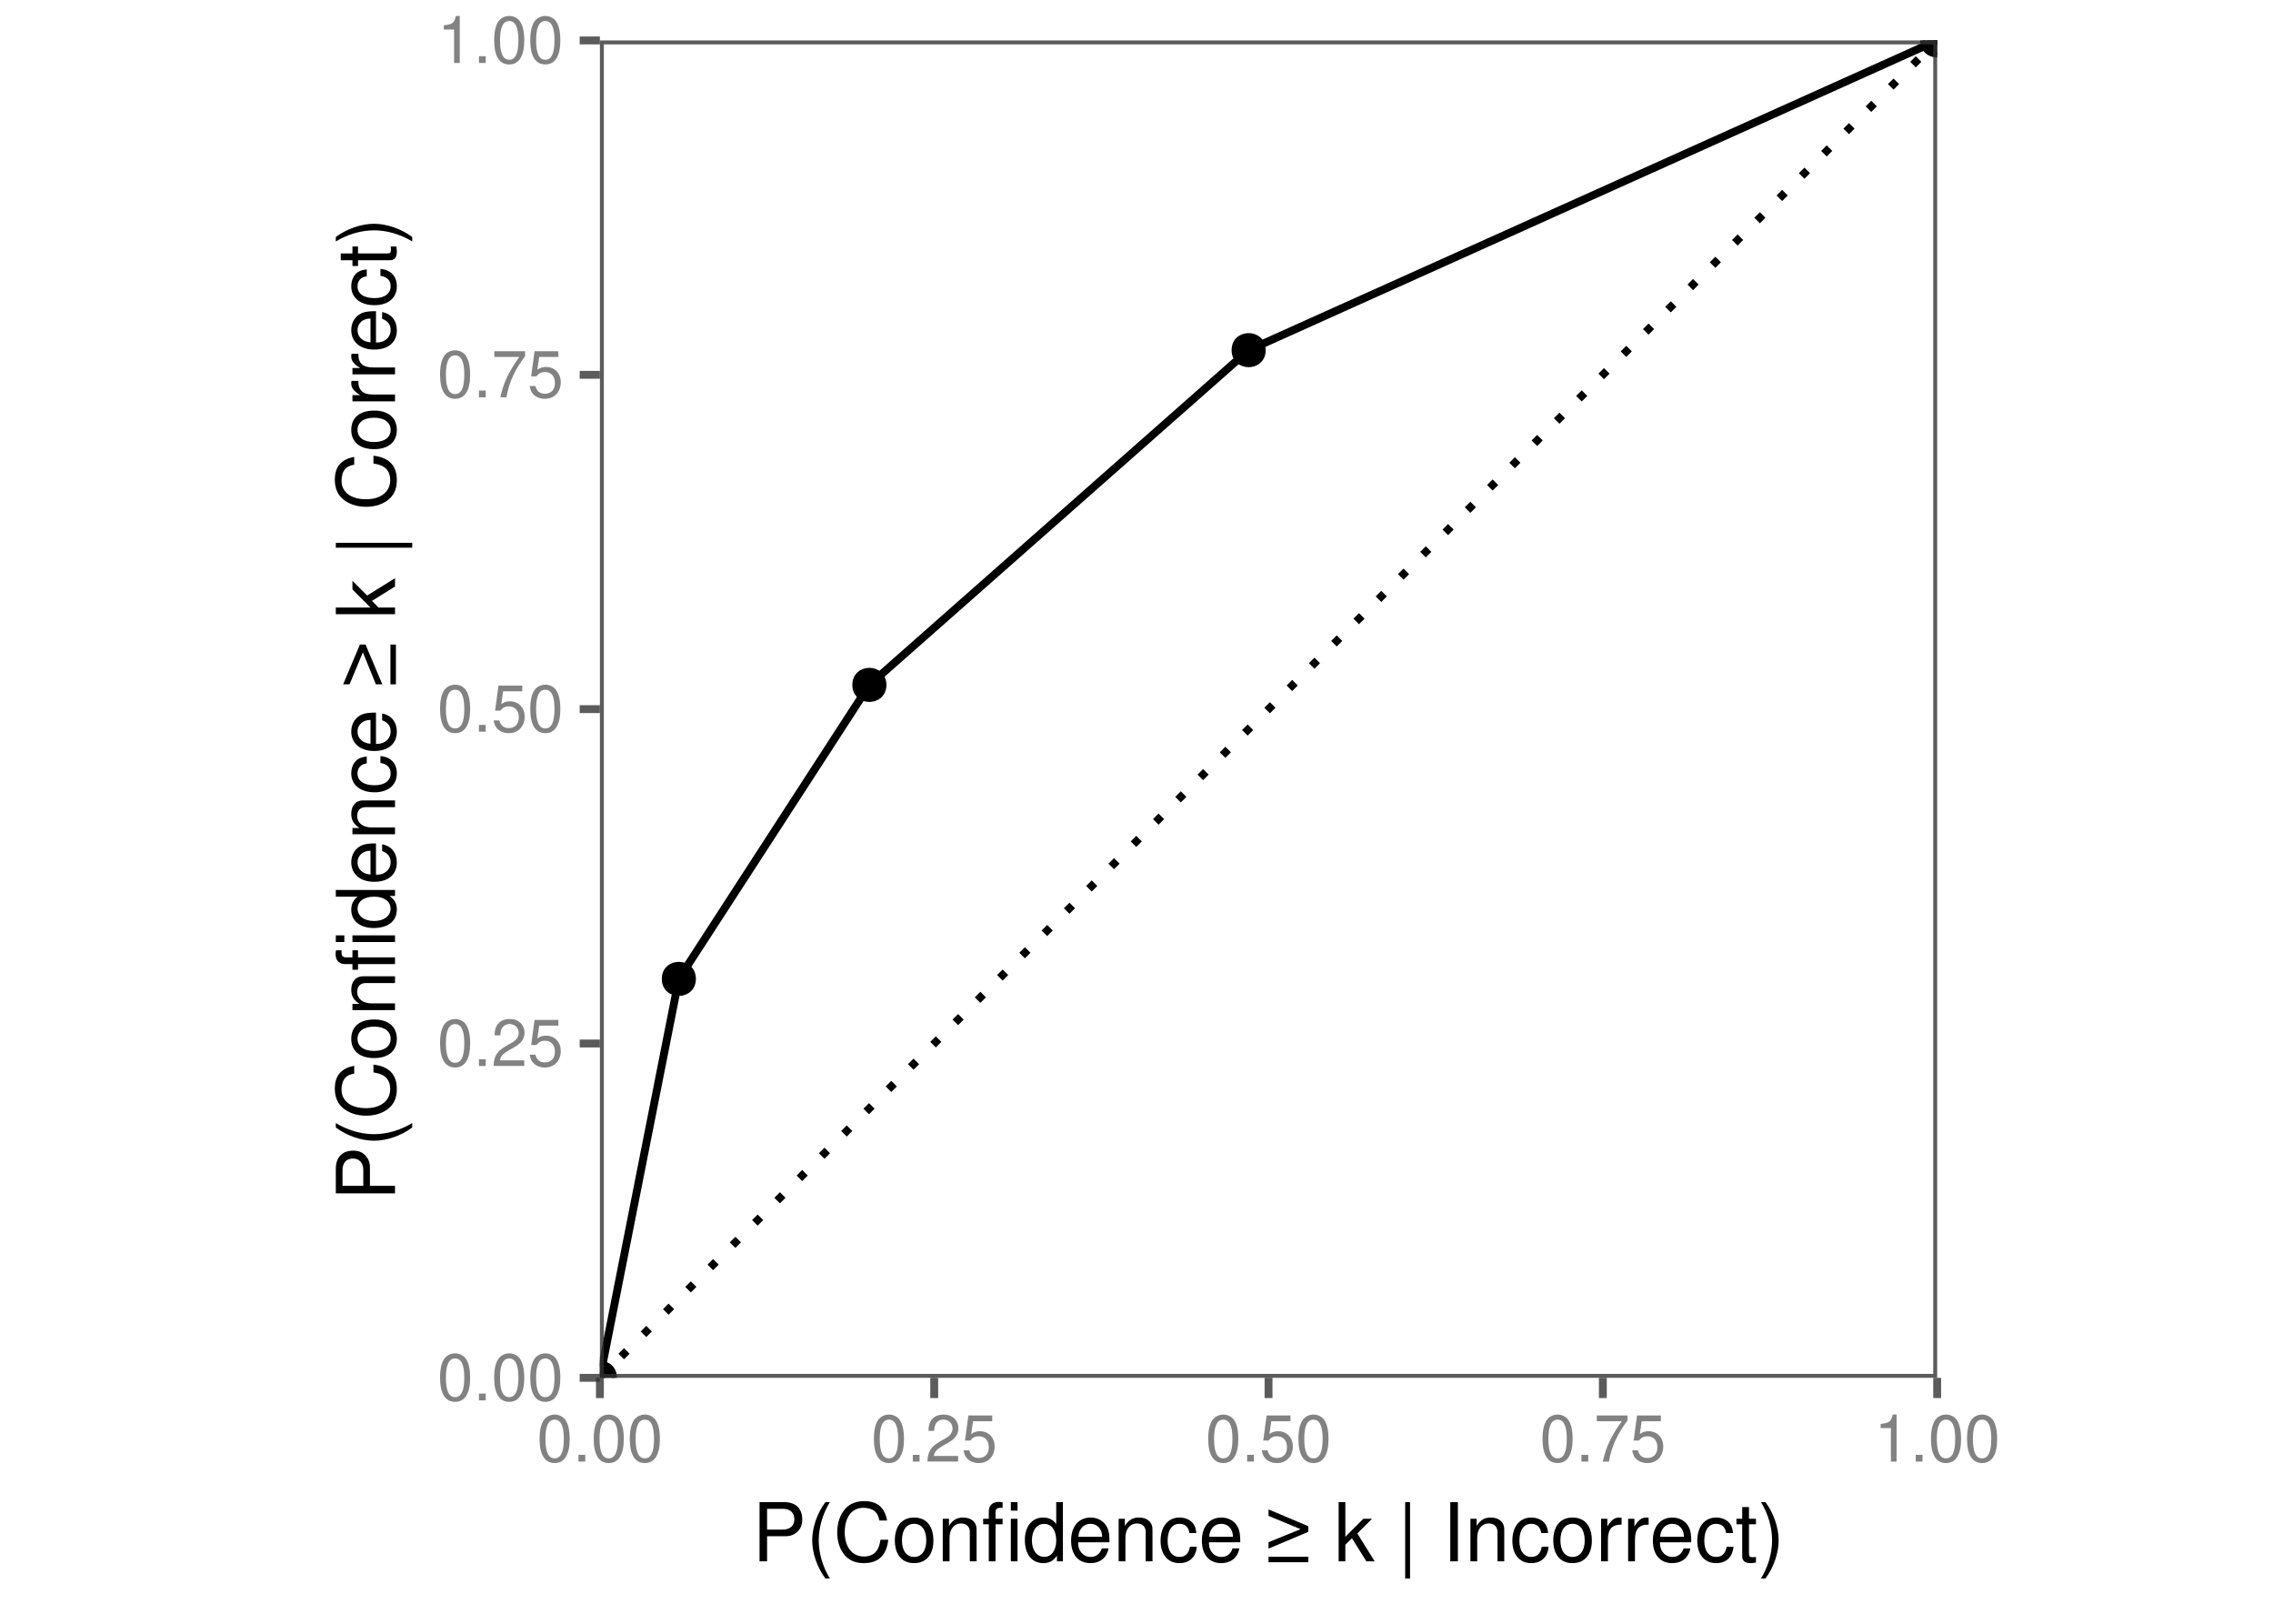
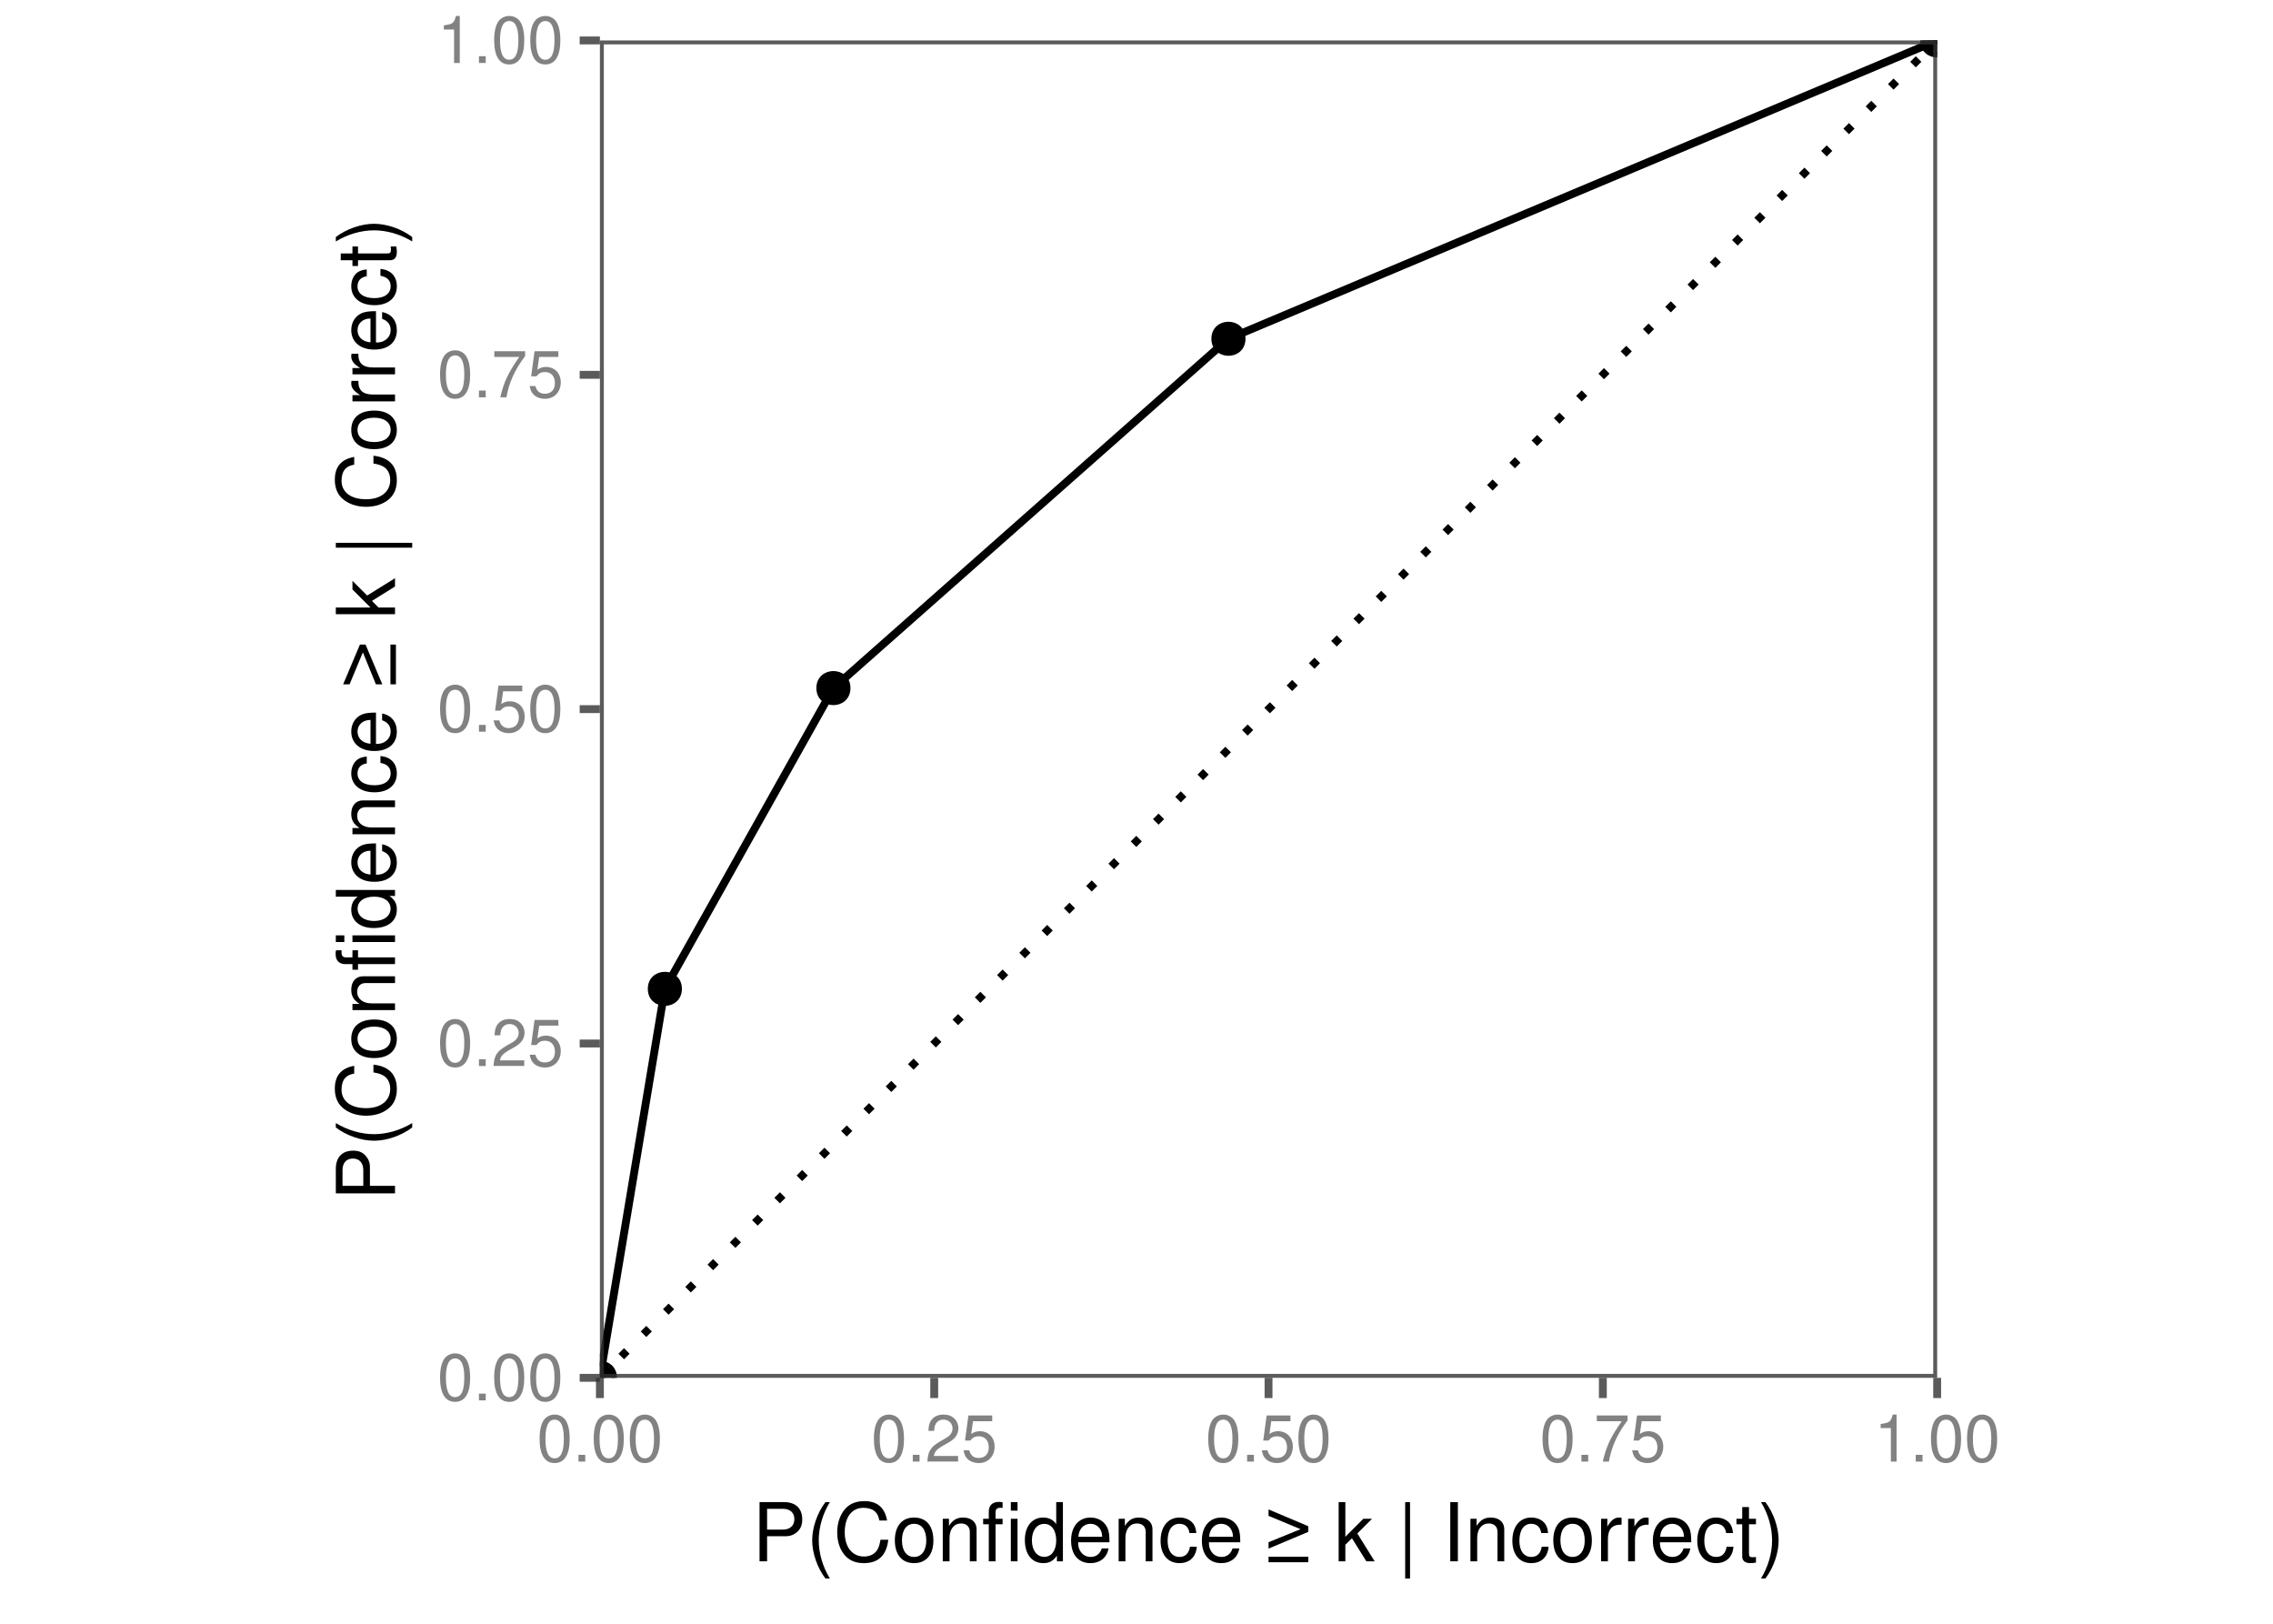
<svg xmlns="http://www.w3.org/2000/svg" xmlns:xlink="http://www.w3.org/1999/xlink" width="504pt" height="360pt" viewBox="0 0 504 360">
  <defs>
    <g>
      <g id="glyph-0-0">
        <path d="M 3.969 -10.422 C 3.016 -10.422 2.141 -9.984 1.609 -9.281 C 0.953 -8.359 0.625 -6.969 0.625 -5.047 C 0.625 -1.531 1.766 0.328 3.969 0.328 C 6.125 0.328 7.297 -1.531 7.297 -4.953 C 7.297 -6.969 6.984 -8.328 6.312 -9.281 C 5.781 -10 4.922 -10.422 3.969 -10.422 Z M 3.969 -9.297 C 5.328 -9.297 6 -7.891 6 -5.078 C 6 -2.109 5.344 -0.719 3.938 -0.719 C 2.594 -0.719 1.922 -2.156 1.922 -5.031 C 1.922 -7.891 2.594 -9.297 3.969 -9.297 Z M 3.969 -9.297 " />
      </g>
      <g id="glyph-0-1">
        <path d="M 2.75 -1.5 L 1.25 -1.5 L 1.25 0 L 2.75 0 Z M 2.75 -1.5 " />
      </g>
      <g id="glyph-0-2">
        <path d="M 7.297 -1.25 L 1.922 -1.25 C 2.047 -2.125 2.5 -2.672 3.766 -3.422 L 5.203 -4.234 C 6.625 -5.031 7.359 -6.094 7.359 -7.375 C 7.359 -8.234 7.016 -9.047 6.406 -9.609 C 5.812 -10.156 5.062 -10.422 4.094 -10.422 C 2.797 -10.422 1.828 -9.953 1.266 -9.062 C 0.906 -8.516 0.75 -7.859 0.719 -6.812 L 1.984 -6.812 C 2.031 -7.516 2.125 -7.938 2.297 -8.281 C 2.625 -8.922 3.281 -9.312 4.047 -9.312 C 5.203 -9.312 6.062 -8.469 6.062 -7.344 C 6.062 -6.516 5.594 -5.797 4.688 -5.266 L 3.359 -4.5 C 1.219 -3.266 0.609 -2.297 0.484 -0.016 L 7.297 -0.016 Z M 7.297 -1.25 " />
      </g>
      <g id="glyph-0-3">
        <path d="M 6.859 -10.219 L 1.578 -10.219 L 0.828 -4.656 L 1.984 -4.656 C 2.578 -5.359 3.062 -5.609 3.875 -5.609 C 5.25 -5.609 6.094 -4.672 6.094 -3.156 C 6.094 -1.688 5.25 -0.797 3.859 -0.797 C 2.75 -0.797 2.078 -1.359 1.766 -2.5 L 0.5 -2.5 C 0.672 -1.672 0.828 -1.266 1.125 -0.891 C 1.703 -0.109 2.734 0.328 3.891 0.328 C 5.953 0.328 7.391 -1.172 7.391 -3.328 C 7.391 -5.344 6.047 -6.734 4.094 -6.734 C 3.375 -6.734 2.797 -6.547 2.203 -6.109 L 2.609 -8.953 L 6.859 -8.953 Z M 6.859 -10.219 " />
      </g>
      <g id="glyph-0-4">
        <path d="M 7.484 -10.219 L 0.656 -10.219 L 0.656 -8.953 L 6.188 -8.953 C 3.75 -5.484 2.75 -3.359 1.984 0 L 3.344 0 C 3.906 -3.266 5.188 -6.078 7.484 -9.141 Z M 7.484 -10.219 " />
      </g>
      <g id="glyph-0-5">
        <path d="M 3.734 -7.422 L 3.734 0 L 5 0 L 5 -10.422 L 4.156 -10.422 C 3.719 -8.812 3.422 -8.594 1.469 -8.344 L 1.469 -7.422 Z M 3.734 -7.422 " />
      </g>
      <g id="glyph-1-0">
        <path d="M 3.312 -5.562 L 7.438 -5.562 C 8.453 -5.562 9.266 -5.875 9.969 -6.5 C 10.766 -7.219 11.109 -8.062 11.109 -9.266 C 11.109 -11.734 9.641 -13.125 7.062 -13.125 L 1.641 -13.125 L 1.641 0 L 3.312 0 Z M 3.312 -7.031 L 3.312 -11.641 L 6.797 -11.641 C 8.406 -11.641 9.359 -10.781 9.359 -9.344 C 9.359 -7.906 8.406 -7.031 6.797 -7.031 Z M 3.312 -7.031 " />
      </g>
      <g id="glyph-1-1">
        <path d="M 4.25 -13.125 C 2.453 -10.766 1.312 -7.484 1.312 -4.656 C 1.312 -1.812 2.453 1.453 4.25 3.812 L 5.234 3.812 C 3.656 1.234 2.766 -1.781 2.766 -4.656 C 2.766 -7.531 3.656 -10.562 5.234 -13.125 Z M 4.25 -13.125 " />
      </g>
      <g id="glyph-1-2">
        <path d="M 11.922 -9.047 C 11.391 -11.938 9.734 -13.344 6.859 -13.344 C 5.094 -13.344 3.672 -12.781 2.703 -11.703 C 1.516 -10.406 0.859 -8.531 0.859 -6.406 C 0.859 -4.25 1.531 -2.391 2.75 -1.109 C 3.781 -0.078 5.078 0.406 6.781 0.406 C 9.984 0.406 11.797 -1.312 12.188 -4.781 L 10.453 -4.781 C 10.312 -3.891 10.141 -3.281 9.859 -2.75 C 9.328 -1.672 8.203 -1.062 6.797 -1.062 C 4.188 -1.062 2.531 -3.156 2.531 -6.422 C 2.531 -9.797 4.109 -11.859 6.656 -11.859 C 7.719 -11.859 8.719 -11.562 9.25 -11.031 C 9.734 -10.578 10.016 -10.047 10.203 -9.047 Z M 11.922 -9.047 " />
      </g>
      <g id="glyph-1-3">
        <path d="M 4.891 -9.703 C 2.234 -9.703 0.641 -7.812 0.641 -4.641 C 0.641 -1.453 2.234 0.406 4.906 0.406 C 7.578 0.406 9.188 -1.469 9.188 -4.578 C 9.188 -7.844 7.625 -9.703 4.891 -9.703 Z M 4.906 -8.312 C 6.609 -8.312 7.609 -6.938 7.609 -4.594 C 7.609 -2.359 6.562 -0.969 4.906 -0.969 C 3.234 -0.969 2.219 -2.359 2.219 -4.641 C 2.219 -6.938 3.234 -8.312 4.906 -8.312 Z M 4.906 -8.312 " />
      </g>
      <g id="glyph-1-4">
        <path d="M 1.266 -9.438 L 1.266 0 L 2.766 0 L 2.766 -5.203 C 2.766 -7.125 3.781 -8.391 5.328 -8.391 C 6.516 -8.391 7.266 -7.672 7.266 -6.531 L 7.266 0 L 8.766 0 L 8.766 -7.125 C 8.766 -8.688 7.594 -9.703 5.781 -9.703 C 4.375 -9.703 3.469 -9.156 2.641 -7.844 L 2.641 -9.438 Z M 1.266 -9.438 " />
      </g>
      <g id="glyph-1-5">
        <path d="M 4.531 -9.438 L 2.969 -9.438 L 2.969 -10.906 C 2.969 -11.531 3.312 -11.859 4.016 -11.859 C 4.141 -11.859 4.188 -11.859 4.531 -11.844 L 4.531 -13.078 C 4.188 -13.156 4 -13.172 3.688 -13.172 C 2.297 -13.172 1.469 -12.391 1.469 -11.031 L 1.469 -9.438 L 0.219 -9.438 L 0.219 -8.203 L 1.469 -8.203 L 1.469 0 L 2.969 0 L 2.969 -8.203 L 4.531 -8.203 Z M 7.844 -9.438 L 6.359 -9.438 L 6.359 0 L 7.844 0 Z M 7.844 -13.125 L 6.359 -13.125 L 6.359 -11.234 L 7.844 -11.234 Z M 7.844 -13.125 " />
      </g>
      <g id="glyph-1-6">
        <path d="M 8.906 -13.125 L 7.422 -13.125 L 7.422 -8.25 C 6.781 -9.203 5.781 -9.703 4.516 -9.703 C 2.062 -9.703 0.469 -7.734 0.469 -4.734 C 0.469 -1.547 2.016 0.406 4.578 0.406 C 5.875 0.406 6.766 -0.078 7.578 -1.234 L 7.578 0 L 8.906 0 Z M 4.766 -8.297 C 6.391 -8.297 7.422 -6.875 7.422 -4.609 C 7.422 -2.438 6.375 -0.984 4.781 -0.984 C 3.125 -0.984 2.031 -2.453 2.031 -4.641 C 2.031 -6.844 3.125 -8.297 4.766 -8.297 Z M 4.766 -8.297 " />
      </g>
      <g id="glyph-1-7">
        <path d="M 9.234 -4.219 C 9.234 -5.656 9.125 -6.516 8.859 -7.219 C 8.25 -8.766 6.797 -9.703 5.047 -9.703 C 2.406 -9.703 0.719 -7.703 0.719 -4.594 C 0.719 -1.469 2.344 0.406 5 0.406 C 7.156 0.406 8.656 -0.812 9.031 -2.859 L 7.531 -2.859 C 7.109 -1.625 6.266 -0.969 5.062 -0.969 C 4.109 -0.969 3.297 -1.406 2.797 -2.203 C 2.438 -2.734 2.297 -3.281 2.281 -4.219 Z M 2.328 -5.438 C 2.453 -7.188 3.516 -8.312 5.016 -8.312 C 6.547 -8.312 7.609 -7.125 7.609 -5.438 Z M 2.328 -5.438 " />
      </g>
      <g id="glyph-1-8">
        <path d="M 8.484 -6.266 C 8.406 -7.188 8.203 -7.781 7.844 -8.297 C 7.203 -9.188 6.062 -9.703 4.75 -9.703 C 2.203 -9.703 0.562 -7.688 0.562 -4.547 C 0.562 -1.516 2.172 0.406 4.734 0.406 C 6.984 0.406 8.406 -0.938 8.594 -3.234 L 7.078 -3.234 C 6.828 -1.734 6.047 -0.969 4.766 -0.969 C 3.109 -0.969 2.125 -2.328 2.125 -4.547 C 2.125 -6.906 3.094 -8.312 4.734 -8.312 C 6 -8.312 6.781 -7.578 6.969 -6.266 Z M 8.484 -6.266 " />
      </g>
      <g id="glyph-1-9">
</g>
      <g id="glyph-1-10">
        <path d="M 9.312 -1.016 L 0.5 -1.016 L 0.5 0.203 L 9.312 0.203 Z M 9.312 -7.781 L 0.5 -11.5 L 0.5 -10.078 L 7.594 -7.125 L 0.5 -4.234 L 0.5 -2.812 L 9.312 -6.531 Z M 9.312 -7.781 " />
      </g>
      <g id="glyph-1-11">
        <path d="M 2.531 -13.125 L 1.047 -13.125 L 1.047 0 L 2.531 0 L 2.531 -3.672 L 4 -5.109 L 7.188 0 L 9.031 0 L 5.188 -6.172 L 8.453 -9.438 L 6.531 -9.438 L 2.531 -5.438 Z M 2.531 -13.125 " />
      </g>
      <g id="glyph-1-12">
        <path d="M 1.797 -13.125 L 1.797 3.812 L 2.875 3.812 L 2.875 -13.125 Z M 1.797 -13.125 " />
      </g>
      <g id="glyph-1-13">
        <path d="M 3.484 -13.125 L 1.797 -13.125 L 1.797 0 L 3.484 0 Z M 3.484 -13.125 " />
      </g>
      <g id="glyph-1-14">
        <path d="M 1.234 -9.438 L 1.234 0 L 2.75 0 L 2.75 -4.891 C 2.766 -7.156 3.703 -8.172 5.781 -8.125 L 5.781 -9.641 C 5.531 -9.688 5.375 -9.703 5.203 -9.703 C 4.234 -9.703 3.484 -9.125 2.625 -7.719 L 2.625 -9.438 Z M 1.234 -9.438 " />
      </g>
      <g id="glyph-1-15">
        <path d="M 4.578 -9.438 L 3.031 -9.438 L 3.031 -12.031 L 1.531 -12.031 L 1.531 -9.438 L 0.25 -9.438 L 0.25 -8.203 L 1.531 -8.203 L 1.531 -1.078 C 1.531 -0.109 2.172 0.406 3.344 0.406 C 3.75 0.406 4.062 0.375 4.578 0.281 L 4.578 -0.969 C 4.359 -0.922 4.156 -0.906 3.859 -0.906 C 3.203 -0.906 3.031 -1.078 3.031 -1.75 L 3.031 -8.203 L 4.578 -8.203 Z M 4.578 -9.438 " />
      </g>
      <g id="glyph-1-16">
        <path d="M 1.672 3.812 C 3.469 1.453 4.609 -1.812 4.609 -4.641 C 4.609 -7.484 3.469 -10.766 1.672 -13.125 L 0.688 -13.125 C 2.266 -10.547 3.156 -7.531 3.156 -4.641 C 3.156 -1.781 2.266 1.266 0.688 3.812 Z M 1.672 3.812 " />
      </g>
      <g id="glyph-2-0">
        <path d="M -5.562 -3.312 L -5.562 -7.438 C -5.562 -8.453 -5.875 -9.266 -6.5 -9.969 C -7.219 -10.766 -8.062 -11.109 -9.266 -11.109 C -11.734 -11.109 -13.125 -9.641 -13.125 -7.062 L -13.125 -1.641 L 0 -1.641 L 0 -3.312 Z M -7.031 -3.312 L -11.641 -3.312 L -11.641 -6.797 C -11.641 -8.406 -10.781 -9.359 -9.344 -9.359 C -7.906 -9.359 -7.031 -8.406 -7.031 -6.797 Z M -7.031 -3.312 " />
      </g>
      <g id="glyph-2-1">
        <path d="M -13.125 -4.25 C -10.766 -2.453 -7.484 -1.312 -4.656 -1.312 C -1.812 -1.312 1.453 -2.453 3.812 -4.25 L 3.812 -5.234 C 1.234 -3.656 -1.781 -2.766 -4.656 -2.766 C -7.531 -2.766 -10.562 -3.656 -13.125 -5.234 Z M -13.125 -4.25 " />
      </g>
      <g id="glyph-2-2">
        <path d="M -9.047 -11.922 C -11.938 -11.391 -13.344 -9.734 -13.344 -6.859 C -13.344 -5.094 -12.781 -3.672 -11.703 -2.703 C -10.406 -1.516 -8.531 -0.859 -6.406 -0.859 C -4.25 -0.859 -2.391 -1.531 -1.109 -2.75 C -0.078 -3.781 0.406 -5.078 0.406 -6.781 C 0.406 -9.984 -1.312 -11.797 -4.781 -12.188 L -4.781 -10.453 C -3.891 -10.312 -3.281 -10.141 -2.75 -9.859 C -1.672 -9.328 -1.062 -8.203 -1.062 -6.797 C -1.062 -4.188 -3.156 -2.531 -6.422 -2.531 C -9.797 -2.531 -11.859 -4.109 -11.859 -6.656 C -11.859 -7.719 -11.562 -8.719 -11.031 -9.25 C -10.578 -9.734 -10.047 -10.016 -9.047 -10.203 Z M -9.047 -11.922 " />
      </g>
      <g id="glyph-2-3">
        <path d="M -9.703 -4.891 C -9.703 -2.234 -7.812 -0.641 -4.641 -0.641 C -1.453 -0.641 0.406 -2.234 0.406 -4.906 C 0.406 -7.578 -1.469 -9.188 -4.578 -9.188 C -7.844 -9.188 -9.703 -7.625 -9.703 -4.891 Z M -8.312 -4.906 C -8.312 -6.609 -6.938 -7.609 -4.594 -7.609 C -2.359 -7.609 -0.969 -6.562 -0.969 -4.906 C -0.969 -3.234 -2.359 -2.219 -4.641 -2.219 C -6.938 -2.219 -8.312 -3.234 -8.312 -4.906 Z M -8.312 -4.906 " />
      </g>
      <g id="glyph-2-4">
        <path d="M -9.438 -1.266 L 0 -1.266 L 0 -2.766 L -5.203 -2.766 C -7.125 -2.766 -8.391 -3.781 -8.391 -5.328 C -8.391 -6.516 -7.672 -7.266 -6.531 -7.266 L 0 -7.266 L 0 -8.766 L -7.125 -8.766 C -8.688 -8.766 -9.703 -7.594 -9.703 -5.781 C -9.703 -4.375 -9.156 -3.469 -7.844 -2.641 L -9.438 -2.641 Z M -9.438 -1.266 " />
      </g>
      <g id="glyph-2-5">
        <path d="M -9.438 -4.531 L -9.438 -2.969 L -10.906 -2.969 C -11.531 -2.969 -11.859 -3.312 -11.859 -4.016 C -11.859 -4.141 -11.859 -4.188 -11.844 -4.531 L -13.078 -4.531 C -13.156 -4.188 -13.172 -4 -13.172 -3.688 C -13.172 -2.297 -12.391 -1.469 -11.031 -1.469 L -9.438 -1.469 L -9.438 -0.219 L -8.203 -0.219 L -8.203 -1.469 L 0 -1.469 L 0 -2.969 L -8.203 -2.969 L -8.203 -4.531 Z M -9.438 -7.844 L -9.438 -6.359 L 0 -6.359 L 0 -7.844 Z M -13.125 -7.844 L -13.125 -6.359 L -11.234 -6.359 L -11.234 -7.844 Z M -13.125 -7.844 " />
      </g>
      <g id="glyph-2-6">
        <path d="M -13.125 -8.906 L -13.125 -7.422 L -8.25 -7.422 C -9.203 -6.781 -9.703 -5.781 -9.703 -4.516 C -9.703 -2.062 -7.734 -0.469 -4.734 -0.469 C -1.547 -0.469 0.406 -2.016 0.406 -4.578 C 0.406 -5.875 -0.078 -6.766 -1.234 -7.578 L 0 -7.578 L 0 -8.906 Z M -8.297 -4.766 C -8.297 -6.391 -6.875 -7.422 -4.609 -7.422 C -2.438 -7.422 -0.984 -6.375 -0.984 -4.781 C -0.984 -3.125 -2.453 -2.031 -4.641 -2.031 C -6.844 -2.031 -8.297 -3.125 -8.297 -4.766 Z M -8.297 -4.766 " />
      </g>
      <g id="glyph-2-7">
        <path d="M -4.219 -9.234 C -5.656 -9.234 -6.516 -9.125 -7.219 -8.859 C -8.766 -8.25 -9.703 -6.797 -9.703 -5.047 C -9.703 -2.406 -7.703 -0.719 -4.594 -0.719 C -1.469 -0.719 0.406 -2.344 0.406 -5 C 0.406 -7.156 -0.812 -8.656 -2.859 -9.031 L -2.859 -7.531 C -1.625 -7.109 -0.969 -6.266 -0.969 -5.062 C -0.969 -4.109 -1.406 -3.297 -2.203 -2.797 C -2.734 -2.438 -3.281 -2.297 -4.219 -2.281 Z M -5.438 -2.328 C -7.188 -2.453 -8.312 -3.516 -8.312 -5.016 C -8.312 -6.547 -7.125 -7.609 -5.438 -7.609 Z M -5.438 -2.328 " />
      </g>
      <g id="glyph-2-8">
        <path d="M -6.266 -8.484 C -7.188 -8.406 -7.781 -8.203 -8.297 -7.844 C -9.188 -7.203 -9.703 -6.062 -9.703 -4.75 C -9.703 -2.203 -7.688 -0.562 -4.547 -0.562 C -1.516 -0.562 0.406 -2.172 0.406 -4.734 C 0.406 -6.984 -0.938 -8.406 -3.234 -8.594 L -3.234 -7.078 C -1.734 -6.828 -0.969 -6.047 -0.969 -4.766 C -0.969 -3.109 -2.328 -2.125 -4.547 -2.125 C -6.906 -2.125 -8.312 -3.094 -8.312 -4.734 C -8.312 -6 -7.578 -6.781 -6.266 -6.969 Z M -6.266 -8.484 " />
      </g>
      <g id="glyph-2-9">
</g>
      <g id="glyph-2-10">
        <path d="M -1.016 -9.312 L -1.016 -0.5 L 0.203 -0.5 L 0.203 -9.312 Z M -7.781 -9.312 L -11.5 -0.5 L -10.078 -0.5 L -7.125 -7.594 L -4.234 -0.5 L -2.812 -0.5 L -6.531 -9.312 Z M -7.781 -9.312 " />
      </g>
      <g id="glyph-2-11">
        <path d="M -13.125 -2.531 L -13.125 -1.047 L 0 -1.047 L 0 -2.531 L -3.672 -2.531 L -5.109 -4 L 0 -7.188 L 0 -9.031 L -6.172 -5.188 L -9.438 -8.453 L -9.438 -6.531 L -5.438 -2.531 Z M -13.125 -2.531 " />
      </g>
      <g id="glyph-2-12">
        <path d="M -13.125 -1.797 L 3.812 -1.797 L 3.812 -2.875 L -13.125 -2.875 Z M -13.125 -1.797 " />
      </g>
      <g id="glyph-2-13">
        <path d="M -9.438 -1.234 L 0 -1.234 L 0 -2.75 L -4.891 -2.75 C -7.156 -2.766 -8.172 -3.703 -8.125 -5.781 L -9.641 -5.781 C -9.688 -5.531 -9.703 -5.375 -9.703 -5.203 C -9.703 -4.234 -9.125 -3.484 -7.719 -2.625 L -9.438 -2.625 Z M -9.438 -1.234 " />
      </g>
      <g id="glyph-2-14">
        <path d="M -9.438 -4.578 L -9.438 -3.031 L -12.031 -3.031 L -12.031 -1.531 L -9.438 -1.531 L -9.438 -0.25 L -8.203 -0.25 L -8.203 -1.531 L -1.078 -1.531 C -0.109 -1.531 0.406 -2.172 0.406 -3.344 C 0.406 -3.75 0.375 -4.062 0.281 -4.578 L -0.969 -4.578 C -0.922 -4.359 -0.906 -4.156 -0.906 -3.859 C -0.906 -3.203 -1.078 -3.031 -1.75 -3.031 L -8.203 -3.031 L -8.203 -4.578 Z M -9.438 -4.578 " />
      </g>
      <g id="glyph-2-15">
        <path d="M 3.812 -1.672 C 1.453 -3.469 -1.812 -4.609 -4.641 -4.609 C -7.484 -4.609 -10.766 -3.469 -13.125 -1.672 L -13.125 -0.688 C -10.547 -2.266 -7.531 -3.156 -4.641 -3.156 C -1.781 -3.156 1.266 -2.266 3.812 -0.688 Z M 3.812 -1.672 " />
      </g>
    </g>
    <clipPath id="clip-0">
      <path clip-rule="nonzero" d="M 426 8.965 L 429.535 8.965 L 429.535 13 L 426 13 Z M 426 8.965 " />
    </clipPath>
    <clipPath id="clip-1">
      <path clip-rule="nonzero" d="M 425 8.965 L 429.535 8.965 L 429.535 13 L 425 13 Z M 425 8.965 " />
    </clipPath>
    <clipPath id="clip-2">
      <path clip-rule="nonzero" d="M 133.02 302 L 137 302 L 137 305.48 L 133.02 305.48 Z M 133.02 302 " />
    </clipPath>
    <clipPath id="clip-3">
      <path clip-rule="nonzero" d="M 133.02 301 L 137 301 L 137 305.48 L 133.02 305.48 Z M 133.02 301 " />
    </clipPath>
    <clipPath id="clip-4">
      <path clip-rule="nonzero" d="M 133.02 8.965 L 429.535 8.965 L 429.535 305.48 L 133.02 305.48 Z M 133.02 8.965 " />
    </clipPath>
  </defs>
  <g clip-path="url(#clip-0)">
    <path fill-rule="nonzero" fill="rgb(0%, 0%, 0%)" fill-opacity="1" d="M 432.73 8.965 C 432.73 13.23 426.336 13.23 426.336 8.965 C 426.336 4.703 432.73 4.703 432.73 8.965 " />
  </g>
  <g clip-path="url(#clip-1)">
    <path fill="none" stroke-width="1.16" stroke-linecap="round" stroke-linejoin="round" stroke="rgb(0%, 0%, 0%)" stroke-opacity="1" stroke-miterlimit="10" d="M 432.73 8.965 C 432.73 13.23 426.336 13.23 426.336 8.965 C 426.336 4.703 432.73 4.703 432.73 8.965 " />
  </g>
-   <path fill-rule="nonzero" fill="rgb(0%, 0%, 0%)" fill-opacity="1" stroke-width="1.16" stroke-linecap="round" stroke-linejoin="round" stroke="rgb(0%, 0%, 0%)" stroke-opacity="1" stroke-miterlimit="10" d="M 280.066 77.633 C 280.066 81.895 273.668 81.895 273.668 77.633 C 273.668 73.367 280.066 73.367 280.066 77.633 " />
-   <path fill-rule="nonzero" fill="rgb(0%, 0%, 0%)" fill-opacity="1" stroke-width="1.16" stroke-linecap="round" stroke-linejoin="round" stroke="rgb(0%, 0%, 0%)" stroke-opacity="1" stroke-miterlimit="10" d="M 195.969 151.848 C 195.969 156.109 189.57 156.109 189.57 151.848 C 189.57 147.582 195.969 147.582 195.969 151.848 " />
-   <path fill-rule="nonzero" fill="rgb(0%, 0%, 0%)" fill-opacity="1" stroke-width="1.16" stroke-linecap="round" stroke-linejoin="round" stroke="rgb(0%, 0%, 0%)" stroke-opacity="1" stroke-miterlimit="10" d="M 153.723 217.027 C 153.723 221.293 147.324 221.293 147.324 217.027 C 147.324 212.762 153.723 212.762 153.723 217.027 " />
+   <path fill-rule="nonzero" fill="rgb(0%, 0%, 0%)" fill-opacity="1" stroke-width="1.16" stroke-linecap="round" stroke-linejoin="round" stroke="rgb(0%, 0%, 0%)" stroke-opacity="1" stroke-miterlimit="10" d="M 275.586 75.109 C 275.586 79.375 269.188 79.375 269.188 75.109 C 269.188 70.844 275.586 70.844 275.586 75.109 " />
+   <path fill-rule="nonzero" fill="rgb(0%, 0%, 0%)" fill-opacity="1" stroke-width="1.16" stroke-linecap="round" stroke-linejoin="round" stroke="rgb(0%, 0%, 0%)" stroke-opacity="1" stroke-miterlimit="10" d="M 187.996 152.555 C 187.996 156.82 181.598 156.82 181.598 152.555 C 181.598 148.289 187.996 148.289 187.996 152.555 " />
+   <path fill-rule="nonzero" fill="rgb(0%, 0%, 0%)" fill-opacity="1" stroke-width="1.16" stroke-linecap="round" stroke-linejoin="round" stroke="rgb(0%, 0%, 0%)" stroke-opacity="1" stroke-miterlimit="10" d="M 150.621 219.234 C 150.621 223.5 144.223 223.5 144.223 219.234 C 144.223 214.973 150.621 214.973 150.621 219.234 " />
  <g clip-path="url(#clip-2)">
    <path fill-rule="nonzero" fill="rgb(0%, 0%, 0%)" fill-opacity="1" d="M 136.219 305.48 C 136.219 309.746 129.82 309.746 129.82 305.48 C 129.82 301.215 136.219 301.215 136.219 305.48 " />
  </g>
  <g clip-path="url(#clip-3)">
    <path fill="none" stroke-width="1.16" stroke-linecap="round" stroke-linejoin="round" stroke="rgb(0%, 0%, 0%)" stroke-opacity="1" stroke-miterlimit="10" d="M 136.219 305.48 C 136.219 309.746 129.82 309.746 129.82 305.48 C 129.82 301.215 136.219 301.215 136.219 305.48 " />
  </g>
  <g clip-path="url(#clip-4)">
    <path fill="none" stroke-width="1.746" stroke-linecap="butt" stroke-linejoin="round" stroke="rgb(0%, 0%, 0%)" stroke-opacity="1" stroke-dasharray="1.746 5.238" stroke-miterlimit="10" d="M -163.496 601.996 L 726.047 -287.547 " />
-     <path fill="none" stroke-width="1.746" stroke-linecap="butt" stroke-linejoin="round" stroke="rgb(0%, 0%, 0%)" stroke-opacity="1" stroke-miterlimit="10" d="M 429.535 8.965 L 276.867 77.633 L 192.77 151.848 L 150.523 217.027 L 133.02 305.48 " />
+     <path fill="none" stroke-width="1.746" stroke-linecap="butt" stroke-linejoin="round" stroke="rgb(0%, 0%, 0%)" stroke-opacity="1" stroke-miterlimit="10" d="M 429.535 8.965 L 272.387 75.109 L 184.797 152.555 L 147.422 219.234 L 133.02 305.48 " />
    <path fill="none" stroke-width="1.746" stroke-linecap="round" stroke-linejoin="round" stroke="rgb(20%, 20%, 20%)" stroke-opacity="0.8" stroke-miterlimit="10" d="M 133.02 305.48 L 429.535 305.48 L 429.535 8.965 L 133.02 8.965 Z M 133.02 305.48 " />
  </g>
  <g fill="rgb(30.196%, 30.196%, 30.196%)" fill-opacity="0.698">
    <use xlink:href="#glyph-0-0" x="96.949" y="310.478" />
    <use xlink:href="#glyph-0-1" x="104.949" y="310.478" />
    <use xlink:href="#glyph-0-0" x="108.949" y="310.478" />
    <use xlink:href="#glyph-0-0" x="116.949" y="310.478" />
  </g>
  <g fill="rgb(30.196%, 30.196%, 30.196%)" fill-opacity="0.698">
    <use xlink:href="#glyph-0-0" x="96.949" y="236.349" />
    <use xlink:href="#glyph-0-1" x="104.949" y="236.349" />
    <use xlink:href="#glyph-0-2" x="108.949" y="236.349" />
    <use xlink:href="#glyph-0-3" x="116.949" y="236.349" />
  </g>
  <g fill="rgb(30.196%, 30.196%, 30.196%)" fill-opacity="0.698">
    <use xlink:href="#glyph-0-0" x="96.949" y="162.22" />
    <use xlink:href="#glyph-0-1" x="104.949" y="162.22" />
    <use xlink:href="#glyph-0-3" x="108.949" y="162.22" />
    <use xlink:href="#glyph-0-0" x="116.949" y="162.22" />
  </g>
  <g fill="rgb(30.196%, 30.196%, 30.196%)" fill-opacity="0.698">
    <use xlink:href="#glyph-0-0" x="96.949" y="88.091" />
    <use xlink:href="#glyph-0-1" x="104.949" y="88.091" />
    <use xlink:href="#glyph-0-4" x="108.949" y="88.091" />
    <use xlink:href="#glyph-0-3" x="116.949" y="88.091" />
  </g>
  <g fill="rgb(30.196%, 30.196%, 30.196%)" fill-opacity="0.698">
    <use xlink:href="#glyph-0-5" x="96.949" y="13.962" />
    <use xlink:href="#glyph-0-1" x="104.949" y="13.962" />
    <use xlink:href="#glyph-0-0" x="108.949" y="13.962" />
    <use xlink:href="#glyph-0-0" x="116.949" y="13.962" />
  </g>
  <path fill="none" stroke-width="1.746" stroke-linecap="butt" stroke-linejoin="round" stroke="rgb(20%, 20%, 20%)" stroke-opacity="0.8" stroke-miterlimit="10" d="M 128.535 305.48 L 133.02 305.48 " />
  <path fill="none" stroke-width="1.746" stroke-linecap="butt" stroke-linejoin="round" stroke="rgb(20%, 20%, 20%)" stroke-opacity="0.8" stroke-miterlimit="10" d="M 128.535 231.352 L 133.02 231.352 " />
  <path fill="none" stroke-width="1.746" stroke-linecap="butt" stroke-linejoin="round" stroke="rgb(20%, 20%, 20%)" stroke-opacity="0.8" stroke-miterlimit="10" d="M 128.535 157.223 L 133.02 157.223 " />
  <path fill="none" stroke-width="1.746" stroke-linecap="butt" stroke-linejoin="round" stroke="rgb(20%, 20%, 20%)" stroke-opacity="0.8" stroke-miterlimit="10" d="M 128.535 83.094 L 133.02 83.094 " />
  <path fill="none" stroke-width="1.746" stroke-linecap="butt" stroke-linejoin="round" stroke="rgb(20%, 20%, 20%)" stroke-opacity="0.8" stroke-miterlimit="10" d="M 128.535 8.965 L 133.02 8.965 " />
  <path fill="none" stroke-width="1.746" stroke-linecap="butt" stroke-linejoin="round" stroke="rgb(20%, 20%, 20%)" stroke-opacity="0.8" stroke-miterlimit="10" d="M 133.02 309.965 L 133.02 305.48 " />
  <path fill="none" stroke-width="1.746" stroke-linecap="butt" stroke-linejoin="round" stroke="rgb(20%, 20%, 20%)" stroke-opacity="0.8" stroke-miterlimit="10" d="M 207.148 309.965 L 207.148 305.48 " />
  <path fill="none" stroke-width="1.746" stroke-linecap="butt" stroke-linejoin="round" stroke="rgb(20%, 20%, 20%)" stroke-opacity="0.8" stroke-miterlimit="10" d="M 281.277 309.965 L 281.277 305.48 " />
  <path fill="none" stroke-width="1.746" stroke-linecap="butt" stroke-linejoin="round" stroke="rgb(20%, 20%, 20%)" stroke-opacity="0.8" stroke-miterlimit="10" d="M 355.406 309.965 L 355.406 305.48 " />
  <path fill="none" stroke-width="1.746" stroke-linecap="butt" stroke-linejoin="round" stroke="rgb(20%, 20%, 20%)" stroke-opacity="0.8" stroke-miterlimit="10" d="M 429.535 309.965 L 429.535 305.48 " />
  <g fill="rgb(30.196%, 30.196%, 30.196%)" fill-opacity="0.698">
    <use xlink:href="#glyph-0-0" x="119.02" y="324.048" />
    <use xlink:href="#glyph-0-1" x="127.02" y="324.048" />
    <use xlink:href="#glyph-0-0" x="131.02" y="324.048" />
    <use xlink:href="#glyph-0-0" x="139.02" y="324.048" />
  </g>
  <g fill="rgb(30.196%, 30.196%, 30.196%)" fill-opacity="0.698">
    <use xlink:href="#glyph-0-0" x="193.148" y="324.048" />
    <use xlink:href="#glyph-0-1" x="201.148" y="324.048" />
    <use xlink:href="#glyph-0-2" x="205.148" y="324.048" />
    <use xlink:href="#glyph-0-3" x="213.148" y="324.048" />
  </g>
  <g fill="rgb(30.196%, 30.196%, 30.196%)" fill-opacity="0.698">
    <use xlink:href="#glyph-0-0" x="267.277" y="324.048" />
    <use xlink:href="#glyph-0-1" x="275.277" y="324.048" />
    <use xlink:href="#glyph-0-3" x="279.277" y="324.048" />
    <use xlink:href="#glyph-0-0" x="287.277" y="324.048" />
  </g>
  <g fill="rgb(30.196%, 30.196%, 30.196%)" fill-opacity="0.698">
    <use xlink:href="#glyph-0-0" x="341.406" y="324.048" />
    <use xlink:href="#glyph-0-1" x="349.406" y="324.048" />
    <use xlink:href="#glyph-0-4" x="353.406" y="324.048" />
    <use xlink:href="#glyph-0-3" x="361.406" y="324.048" />
  </g>
  <g fill="rgb(30.196%, 30.196%, 30.196%)" fill-opacity="0.698">
    <use xlink:href="#glyph-0-5" x="415.535" y="324.048" />
    <use xlink:href="#glyph-0-1" x="423.535" y="324.048" />
    <use xlink:href="#glyph-0-0" x="427.535" y="324.048" />
    <use xlink:href="#glyph-0-0" x="435.535" y="324.048" />
  </g>
  <g fill="rgb(0%, 0%, 0%)" fill-opacity="1">
    <use xlink:href="#glyph-1-0" x="166.777" y="346.157" />
    <use xlink:href="#glyph-1-1" x="178.777" y="346.157" />
    <use xlink:href="#glyph-1-2" x="184.777" y="346.157" />
    <use xlink:href="#glyph-1-3" x="197.777" y="346.157" />
    <use xlink:href="#glyph-1-4" x="207.777" y="346.157" />
    <use xlink:href="#glyph-1-5" x="217.777" y="346.157" />
    <use xlink:href="#glyph-1-6" x="226.777" y="346.157" />
    <use xlink:href="#glyph-1-7" x="236.777" y="346.157" />
    <use xlink:href="#glyph-1-4" x="246.777" y="346.157" />
    <use xlink:href="#glyph-1-8" x="256.777" y="346.157" />
    <use xlink:href="#glyph-1-7" x="265.777" y="346.157" />
    <use xlink:href="#glyph-1-9" x="275.777" y="346.157" />
    <use xlink:href="#glyph-1-10" x="280.777" y="346.157" />
    <use xlink:href="#glyph-1-9" x="290.777" y="346.157" />
    <use xlink:href="#glyph-1-11" x="295.777" y="346.157" />
    <use xlink:href="#glyph-1-9" x="304.777" y="346.157" />
    <use xlink:href="#glyph-1-12" x="309.777" y="346.157" />
    <use xlink:href="#glyph-1-9" x="314.777" y="346.157" />
    <use xlink:href="#glyph-1-13" x="319.777" y="346.157" />
    <use xlink:href="#glyph-1-4" x="324.777" y="346.157" />
    <use xlink:href="#glyph-1-8" x="334.777" y="346.157" />
    <use xlink:href="#glyph-1-3" x="343.777" y="346.157" />
    <use xlink:href="#glyph-1-14" x="353.777" y="346.157" />
    <use xlink:href="#glyph-1-14" x="359.777" y="346.157" />
    <use xlink:href="#glyph-1-7" x="365.777" y="346.157" />
    <use xlink:href="#glyph-1-8" x="375.777" y="346.157" />
    <use xlink:href="#glyph-1-15" x="384.777" y="346.157" />
    <use xlink:href="#glyph-1-16" x="389.777" y="346.157" />
  </g>
  <g fill="rgb(0%, 0%, 0%)" fill-opacity="1">
    <use xlink:href="#glyph-2-0" x="87.587" y="266.223" />
    <use xlink:href="#glyph-2-1" x="87.587" y="254.223" />
    <use xlink:href="#glyph-2-2" x="87.587" y="248.223" />
    <use xlink:href="#glyph-2-3" x="87.587" y="235.223" />
    <use xlink:href="#glyph-2-4" x="87.587" y="225.223" />
    <use xlink:href="#glyph-2-5" x="87.587" y="215.223" />
    <use xlink:href="#glyph-2-6" x="87.587" y="206.223" />
    <use xlink:href="#glyph-2-7" x="87.587" y="196.223" />
    <use xlink:href="#glyph-2-4" x="87.587" y="186.223" />
    <use xlink:href="#glyph-2-8" x="87.587" y="176.223" />
    <use xlink:href="#glyph-2-7" x="87.587" y="167.223" />
    <use xlink:href="#glyph-2-9" x="87.587" y="157.223" />
    <use xlink:href="#glyph-2-10" x="87.587" y="152.223" />
    <use xlink:href="#glyph-2-9" x="87.587" y="142.223" />
    <use xlink:href="#glyph-2-11" x="87.587" y="137.223" />
    <use xlink:href="#glyph-2-9" x="87.587" y="128.223" />
    <use xlink:href="#glyph-2-12" x="87.587" y="123.223" />
    <use xlink:href="#glyph-2-9" x="87.587" y="118.223" />
    <use xlink:href="#glyph-2-2" x="87.587" y="113.223" />
    <use xlink:href="#glyph-2-3" x="87.587" y="100.223" />
    <use xlink:href="#glyph-2-13" x="87.587" y="90.223" />
    <use xlink:href="#glyph-2-13" x="87.587" y="84.223" />
    <use xlink:href="#glyph-2-7" x="87.587" y="78.223" />
    <use xlink:href="#glyph-2-8" x="87.587" y="68.223" />
    <use xlink:href="#glyph-2-14" x="87.587" y="59.223" />
    <use xlink:href="#glyph-2-15" x="87.587" y="54.223" />
  </g>
</svg>
